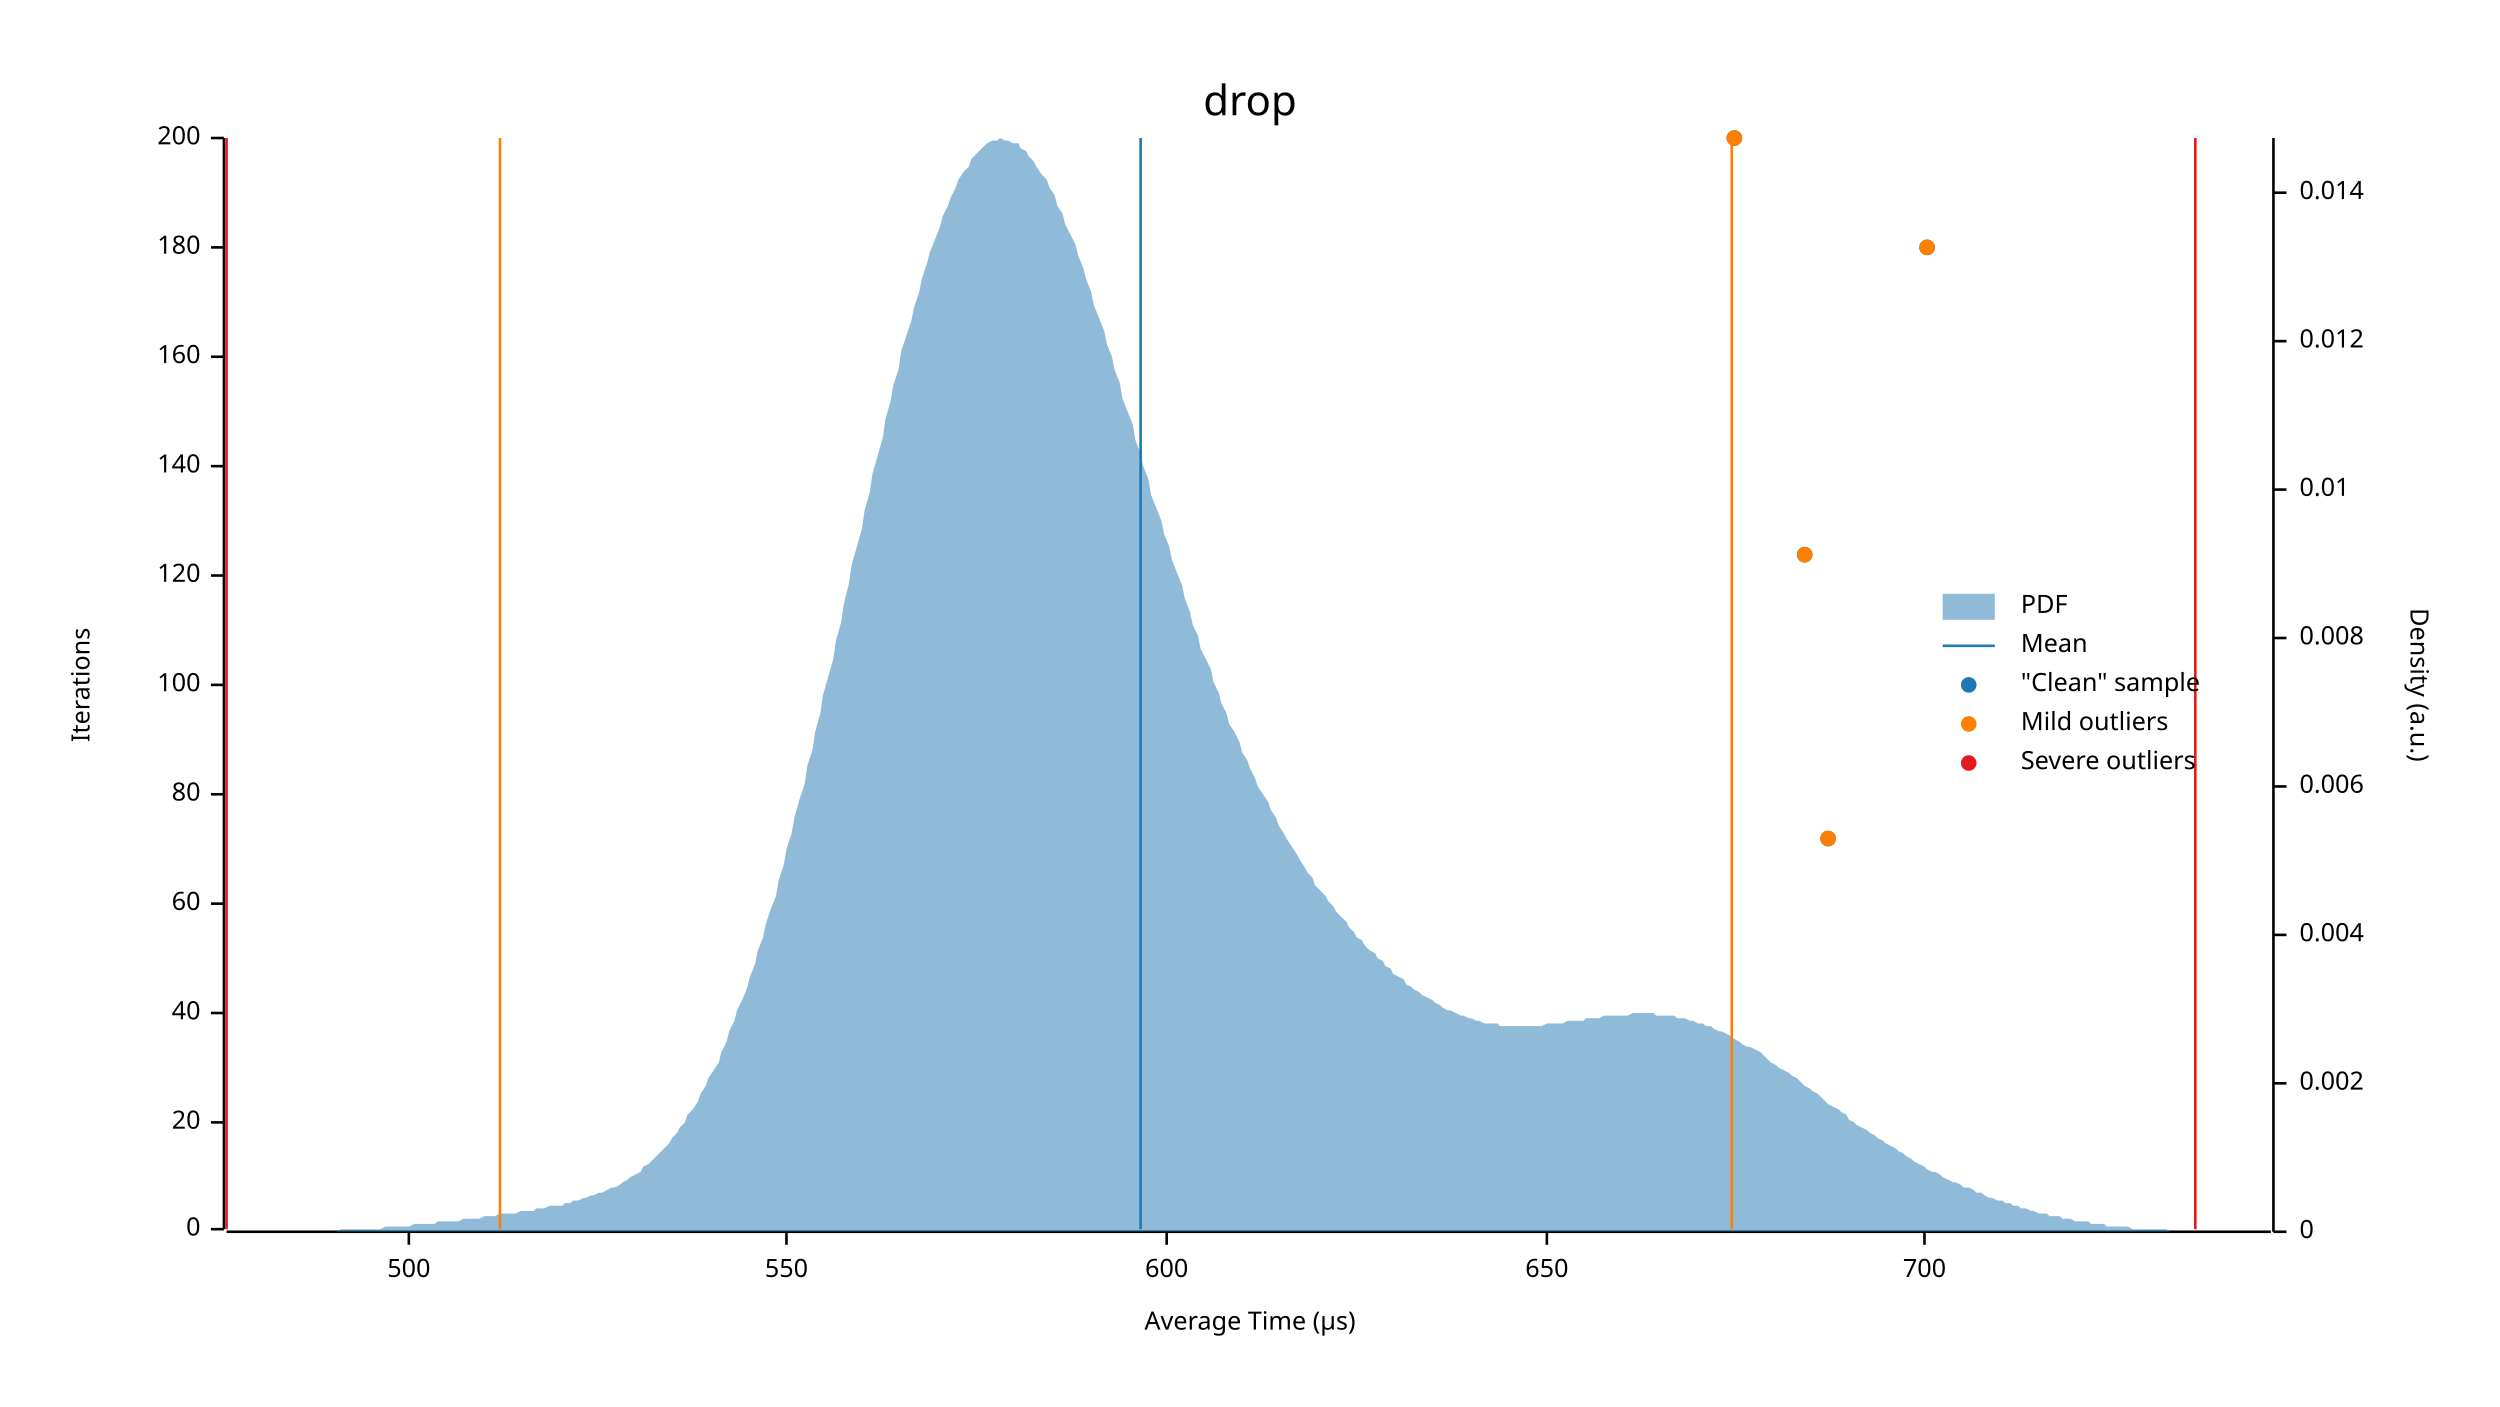
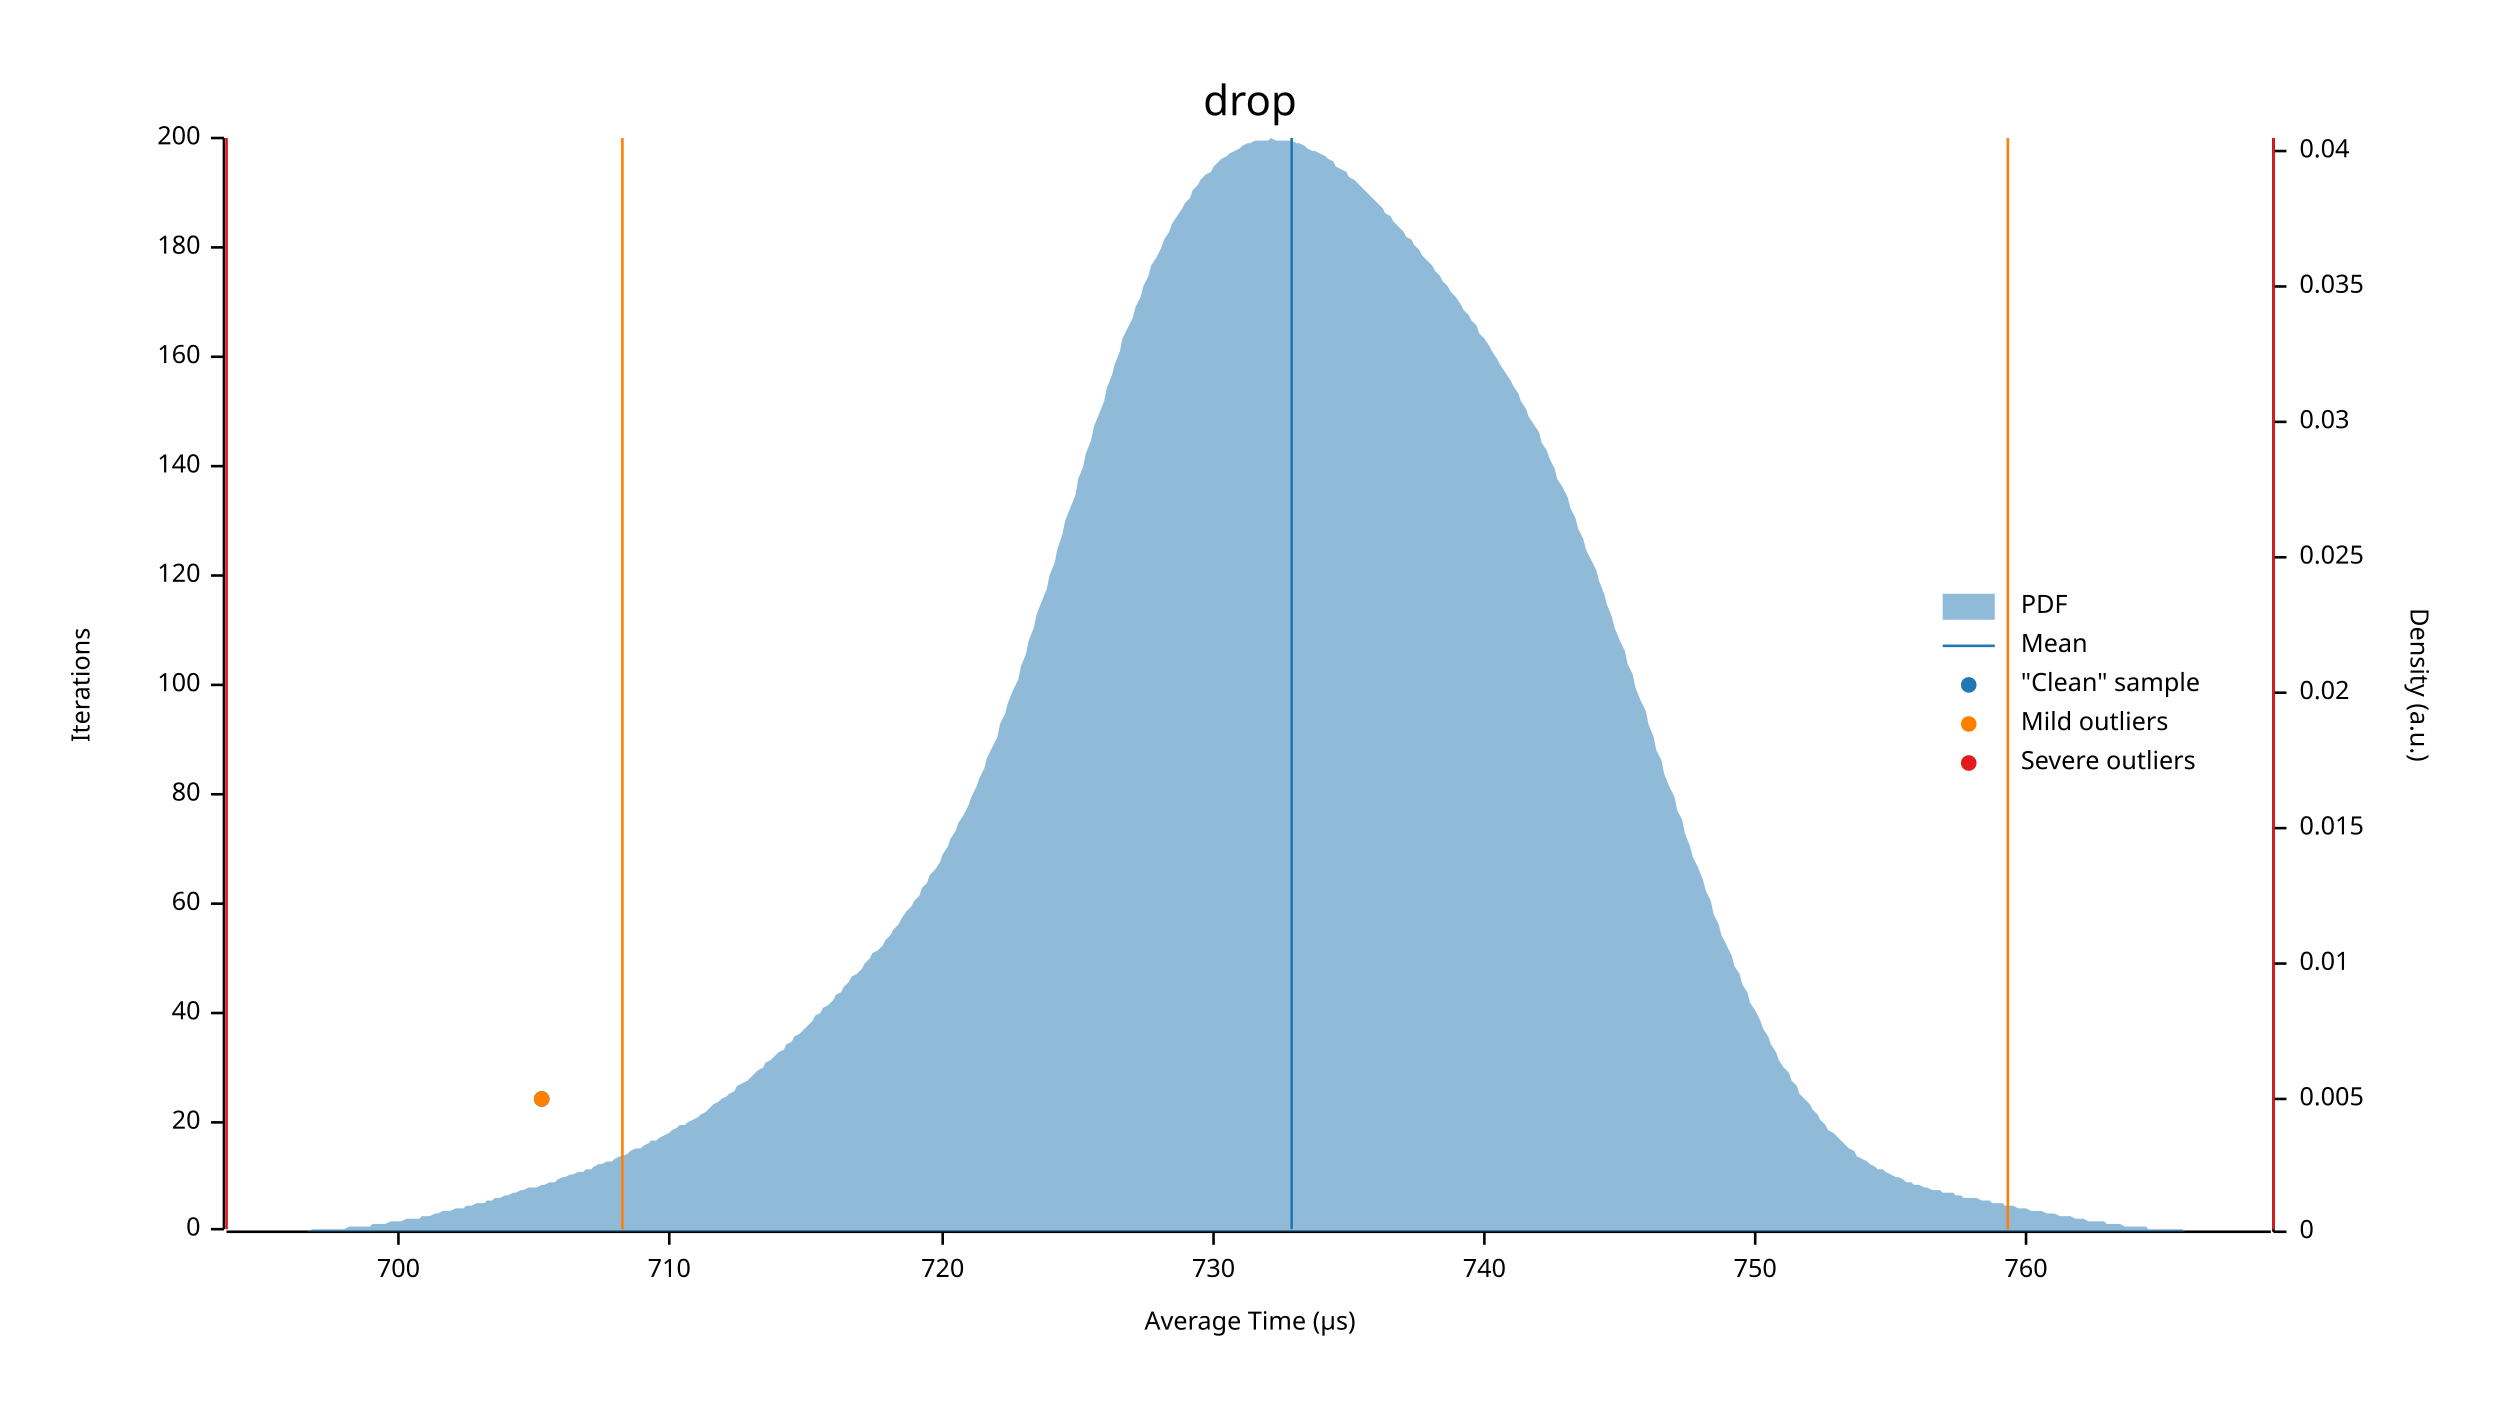
<svg xmlns="http://www.w3.org/2000/svg" width="960" height="540" viewBox="0 0 960 540">
  <text x="480" y="32" dy="0.76em" text-anchor="middle" font-family="sans-serif" font-size="16.129" opacity="1" fill="#000000">
drop
</text>
  <text x="27" y="263" dy="0.76em" text-anchor="middle" font-family="sans-serif" font-size="9.677" opacity="1" fill="#000000" transform="rotate(270, 27, 263)">
Iterations
</text>
  <text x="480" y="513" dy="-0.5ex" text-anchor="middle" font-family="sans-serif" font-size="9.677" opacity="1" fill="#000000">
Average Time (µs)
</text>
  <polyline fill="none" opacity="1" stroke="#000000" stroke-width="1" points="86,53 86,472 " />
  <text x="77" y="472" dy="0.5ex" text-anchor="end" font-family="sans-serif" font-size="9.677" opacity="1" fill="#000000">
0
</text>
  <polyline fill="none" opacity="1" stroke="#000000" stroke-width="1" points="81,472 86,472 " />
  <text x="77" y="431" dy="0.5ex" text-anchor="end" font-family="sans-serif" font-size="9.677" opacity="1" fill="#000000">
20
</text>
  <polyline fill="none" opacity="1" stroke="#000000" stroke-width="1" points="81,431 86,431 " />
  <text x="77" y="389" dy="0.5ex" text-anchor="end" font-family="sans-serif" font-size="9.677" opacity="1" fill="#000000">
40
</text>
  <polyline fill="none" opacity="1" stroke="#000000" stroke-width="1" points="81,389 86,389 " />
  <text x="77" y="347" dy="0.5ex" text-anchor="end" font-family="sans-serif" font-size="9.677" opacity="1" fill="#000000">
60
</text>
  <polyline fill="none" opacity="1" stroke="#000000" stroke-width="1" points="81,347 86,347 " />
  <text x="77" y="305" dy="0.5ex" text-anchor="end" font-family="sans-serif" font-size="9.677" opacity="1" fill="#000000">
80
</text>
  <polyline fill="none" opacity="1" stroke="#000000" stroke-width="1" points="81,305 86,305 " />
  <text x="77" y="263" dy="0.5ex" text-anchor="end" font-family="sans-serif" font-size="9.677" opacity="1" fill="#000000">
100
</text>
  <polyline fill="none" opacity="1" stroke="#000000" stroke-width="1" points="81,263 86,263 " />
  <text x="77" y="221" dy="0.5ex" text-anchor="end" font-family="sans-serif" font-size="9.677" opacity="1" fill="#000000">
120
</text>
  <polyline fill="none" opacity="1" stroke="#000000" stroke-width="1" points="81,221 86,221 " />
  <text x="77" y="179" dy="0.5ex" text-anchor="end" font-family="sans-serif" font-size="9.677" opacity="1" fill="#000000">
140
</text>
  <polyline fill="none" opacity="1" stroke="#000000" stroke-width="1" points="81,179 86,179 " />
  <text x="77" y="137" dy="0.5ex" text-anchor="end" font-family="sans-serif" font-size="9.677" opacity="1" fill="#000000">
160
</text>
  <polyline fill="none" opacity="1" stroke="#000000" stroke-width="1" points="81,137 86,137 " />
  <text x="77" y="95" dy="0.5ex" text-anchor="end" font-family="sans-serif" font-size="9.677" opacity="1" fill="#000000">
180
</text>
  <polyline fill="none" opacity="1" stroke="#000000" stroke-width="1" points="81,95 86,95 " />
  <text x="77" y="53" dy="0.5ex" text-anchor="end" font-family="sans-serif" font-size="9.677" opacity="1" fill="#000000">
200
</text>
  <polyline fill="none" opacity="1" stroke="#000000" stroke-width="1" points="81,53 86,53 " />
  <polyline fill="none" opacity="1" stroke="#000000" stroke-width="1" points="87,473 872,473 " />
-   <text x="157" y="483" dy="0.76em" text-anchor="middle" font-family="sans-serif" font-size="9.677" opacity="1" fill="#000000">
- 500
- </text>
-   <polyline fill="none" opacity="1" stroke="#000000" stroke-width="1" points="157,473 157,478 " />
-   <text x="302" y="483" dy="0.76em" text-anchor="middle" font-family="sans-serif" font-size="9.677" opacity="1" fill="#000000">
- 550
- </text>
-   <polyline fill="none" opacity="1" stroke="#000000" stroke-width="1" points="302,473 302,478 " />
-   <text x="448" y="483" dy="0.76em" text-anchor="middle" font-family="sans-serif" font-size="9.677" opacity="1" fill="#000000">
- 600
- </text>
-   <polyline fill="none" opacity="1" stroke="#000000" stroke-width="1" points="448,473 448,478 " />
-   <text x="594" y="483" dy="0.76em" text-anchor="middle" font-family="sans-serif" font-size="9.677" opacity="1" fill="#000000">
- 650
- </text>
-   <polyline fill="none" opacity="1" stroke="#000000" stroke-width="1" points="594,473 594,478 " />
-   <text x="739" y="483" dy="0.76em" text-anchor="middle" font-family="sans-serif" font-size="9.677" opacity="1" fill="#000000">
+   <text x="153" y="483" dy="0.76em" text-anchor="middle" font-family="sans-serif" font-size="9.677" opacity="1" fill="#000000">
700
</text>
-   <polyline fill="none" opacity="1" stroke="#000000" stroke-width="1" points="739,473 739,478 " />
+   <polyline fill="none" opacity="1" stroke="#000000" stroke-width="1" points="153,473 153,478 " />
+   <text x="257" y="483" dy="0.76em" text-anchor="middle" font-family="sans-serif" font-size="9.677" opacity="1" fill="#000000">
+ 710
+ </text>
+   <polyline fill="none" opacity="1" stroke="#000000" stroke-width="1" points="257,473 257,478 " />
+   <text x="362" y="483" dy="0.76em" text-anchor="middle" font-family="sans-serif" font-size="9.677" opacity="1" fill="#000000">
+ 720
+ </text>
+   <polyline fill="none" opacity="1" stroke="#000000" stroke-width="1" points="362,473 362,478 " />
+   <text x="466" y="483" dy="0.76em" text-anchor="middle" font-family="sans-serif" font-size="9.677" opacity="1" fill="#000000">
+ 730
+ </text>
+   <polyline fill="none" opacity="1" stroke="#000000" stroke-width="1" points="466,473 466,478 " />
+   <text x="570" y="483" dy="0.76em" text-anchor="middle" font-family="sans-serif" font-size="9.677" opacity="1" fill="#000000">
+ 740
+ </text>
+   <polyline fill="none" opacity="1" stroke="#000000" stroke-width="1" points="570,473 570,478 " />
+   <text x="674" y="483" dy="0.76em" text-anchor="middle" font-family="sans-serif" font-size="9.677" opacity="1" fill="#000000">
+ 750
+ </text>
+   <polyline fill="none" opacity="1" stroke="#000000" stroke-width="1" points="674,473 674,478 " />
+   <text x="778" y="483" dy="0.76em" text-anchor="middle" font-family="sans-serif" font-size="9.677" opacity="1" fill="#000000">
+ 760
+ </text>
+   <polyline fill="none" opacity="1" stroke="#000000" stroke-width="1" points="778,473 778,478 " />
  <text x="933" y="263" dy="0.76em" text-anchor="middle" font-family="sans-serif" font-size="9.677" opacity="1" fill="#000000" transform="rotate(90, 933, 263)">
Density (a.u.)
</text>
  <polyline fill="none" opacity="1" stroke="#000000" stroke-width="1" points="873,53 873,473 " />
  <text x="883" y="473" dy="0.5ex" text-anchor="start" font-family="sans-serif" font-size="9.677" opacity="1" fill="#000000">
0
</text>
  <polyline fill="none" opacity="1" stroke="#000000" stroke-width="1" points="873,473 878,473 " />
-   <text x="883" y="416" dy="0.5ex" text-anchor="start" font-family="sans-serif" font-size="9.677" opacity="1" fill="#000000">
- 0.002
+   <text x="883" y="422" dy="0.5ex" text-anchor="start" font-family="sans-serif" font-size="9.677" opacity="1" fill="#000000">
+ 0.005
</text>
-   <polyline fill="none" opacity="1" stroke="#000000" stroke-width="1" points="873,416 878,416 " />
-   <text x="883" y="359" dy="0.5ex" text-anchor="start" font-family="sans-serif" font-size="9.677" opacity="1" fill="#000000">
- 0.004
- </text>
-   <polyline fill="none" opacity="1" stroke="#000000" stroke-width="1" points="873,359 878,359 " />
-   <text x="883" y="302" dy="0.5ex" text-anchor="start" font-family="sans-serif" font-size="9.677" opacity="1" fill="#000000">
- 0.006
- </text>
-   <polyline fill="none" opacity="1" stroke="#000000" stroke-width="1" points="873,302 878,302 " />
-   <text x="883" y="245" dy="0.5ex" text-anchor="start" font-family="sans-serif" font-size="9.677" opacity="1" fill="#000000">
- 0.008
- </text>
-   <polyline fill="none" opacity="1" stroke="#000000" stroke-width="1" points="873,245 878,245 " />
-   <text x="883" y="188" dy="0.5ex" text-anchor="start" font-family="sans-serif" font-size="9.677" opacity="1" fill="#000000">
+   <polyline fill="none" opacity="1" stroke="#000000" stroke-width="1" points="873,422 878,422 " />
+   <text x="883" y="370" dy="0.5ex" text-anchor="start" font-family="sans-serif" font-size="9.677" opacity="1" fill="#000000">
0.01
</text>
-   <polyline fill="none" opacity="1" stroke="#000000" stroke-width="1" points="873,188 878,188 " />
-   <text x="883" y="131" dy="0.5ex" text-anchor="start" font-family="sans-serif" font-size="9.677" opacity="1" fill="#000000">
- 0.012
+   <polyline fill="none" opacity="1" stroke="#000000" stroke-width="1" points="873,370 878,370 " />
+   <text x="883" y="318" dy="0.5ex" text-anchor="start" font-family="sans-serif" font-size="9.677" opacity="1" fill="#000000">
+ 0.015
</text>
-   <polyline fill="none" opacity="1" stroke="#000000" stroke-width="1" points="873,131 878,131 " />
-   <text x="883" y="74" dy="0.5ex" text-anchor="start" font-family="sans-serif" font-size="9.677" opacity="1" fill="#000000">
- 0.014
+   <polyline fill="none" opacity="1" stroke="#000000" stroke-width="1" points="873,318 878,318 " />
+   <text x="883" y="266" dy="0.5ex" text-anchor="start" font-family="sans-serif" font-size="9.677" opacity="1" fill="#000000">
+ 0.02
</text>
-   <polyline fill="none" opacity="1" stroke="#000000" stroke-width="1" points="873,74 878,74 " />
-   <polygon opacity="0.5" fill="#1F78B4" points="87,473 88,473 90,473 91,473 93,473 94,473 96,473 98,473 99,473 101,473 102,473 104,473 105,473 107,473 109,473 110,473 112,473 113,473 115,473 116,473 118,473 120,473 121,473 123,473 124,473 126,473 127,473 129,473 131,472 132,472 134,472 135,472 137,472 138,472 140,472 142,472 143,472 145,472 146,472 148,471 150,471 151,471 153,471 154,471 156,471 157,471 159,470 161,470 162,470 164,470 165,470 167,470 168,469 170,469 172,469 173,469 175,469 176,469 178,468 179,468 181,468 183,468 184,468 186,467 187,467 189,467 190,467 192,466 194,466 195,466 197,466 198,466 200,465 201,465 203,465 205,465 206,464 208,464 209,464 211,463 213,463 214,463 216,463 217,462 219,462 220,461 222,461 224,460 225,460 227,459 228,459 230,458 231,458 233,457 235,456 236,456 238,455 239,454 241,453 242,452 244,451 246,450 247,448 249,447 250,446 252,444 253,443 255,441 257,439 258,437 260,435 261,433 263,431 264,428 266,426 268,423 269,420 271,417 272,414 274,411 276,408 277,404 279,400 280,396 282,392 283,388 285,384 287,379 288,375 290,370 291,365 293,360 294,355 296,349 298,344 299,338 301,332 302,326 304,320 305,314 307,307 309,301 310,294 312,288 313,281 315,274 316,267 318,260 320,253 321,246 323,239 324,232 326,224 327,217 329,210 331,203 332,196 334,189 335,182 337,175 339,168 340,161 342,154 343,148 345,142 346,135 348,129 350,123 351,118 353,112 354,107 356,101 357,97 359,92 361,87 362,83 364,79 365,76 367,72 368,69 370,66 372,64 373,61 375,59 376,58 378,56 379,55 381,54 383,54 384,53 386,54 387,54 389,55 391,55 392,57 394,58 395,60 397,62 398,64 400,67 402,69 403,72 405,75 406,79 408,82 409,86 411,90 413,94 414,98 416,103 417,107 419,112 420,117 422,122 424,127 425,132 427,137 428,142 430,147 431,153 433,158 435,163 436,169 438,174 439,179 441,184 442,190 444,195 446,200 447,205 449,210 450,215 452,220 454,225 455,230 457,235 458,240 460,244 461,249 463,253 465,257 466,262 468,266 469,270 471,274 472,278 474,281 476,285 477,289 479,292 480,295 482,299 483,302 485,305 487,308 488,311 490,314 491,317 493,320 494,322 496,325 498,328 499,330 501,333 502,335 504,337 505,340 507,342 509,344 510,346 512,348 513,350 515,352 517,354 518,356 520,358 521,360 523,361 524,363 526,365 528,366 529,368 531,369 532,371 534,372 535,374 537,375 539,376 540,378 542,379 543,380 545,381 546,382 548,383 550,384 551,385 553,386 554,387 556,388 557,388 559,389 561,390 562,390 564,391 565,391 567,392 568,392 570,393 572,393 573,393 575,393 576,394 578,394 580,394 581,394 583,394 584,394 586,394 587,394 589,394 591,394 592,394 594,393 595,393 597,393 598,393 600,393 602,392 603,392 605,392 606,392 608,392 609,391 611,391 613,391 614,391 616,390 617,390 619,390 620,390 622,390 624,390 625,390 627,389 628,389 630,389 632,389 633,389 635,389 636,390 638,390 639,390 641,390 643,390 644,391 646,391 647,391 649,392 650,392 652,393 654,393 655,394 657,394 658,395 660,396 661,396 663,397 665,398 666,399 668,400 669,401 671,402 672,402 674,403 676,404 677,405 679,407 680,408 682,409 683,410 685,411 687,412 688,413 690,414 691,415 693,417 695,418 696,419 698,420 699,421 701,423 702,424 704,425 706,426 707,427 709,428 710,430 712,431 713,432 715,433 717,434 718,435 720,436 721,437 723,438 724,439 726,440 728,441 729,442 731,443 732,444 734,445 735,446 737,447 739,448 740,449 742,450 743,450 745,451 746,452 748,453 750,454 751,454 753,455 754,456 756,456 758,457 759,458 761,458 762,459 764,460 765,460 767,461 769,461 770,462 772,462 773,463 775,463 776,464 778,464 780,465 781,465 783,466 784,466 786,466 787,467 789,467 791,467 792,468 794,468 795,468 797,469 798,469 800,469 802,469 803,470 805,470 806,470 808,470 809,471 811,471 813,471 814,471 816,471 817,471 819,472 821,472 822,472 824,472 825,472 827,472 828,472 830,472 832,472 833,473 835,473 836,473 838,473 839,473 841,473 843,473 844,473 846,473 847,473 849,473 850,473 852,473 854,473 855,473 857,473 858,473 860,473 861,473 863,473 865,473 866,473 868,473 869,473 871,473 873,473 873,473 87,473 " />
-   <polyline fill="none" opacity="1" stroke="#1F78B4" stroke-width="1" points="438,472 438,53 " />
-   <polyline fill="none" opacity="1" stroke="#FF7F00" stroke-width="1" points="192,472 192,53 " />
-   <polyline fill="none" opacity="1" stroke="#FF7F00" stroke-width="1" points="665,472 665,53 " />
+   <polyline fill="none" opacity="1" stroke="#000000" stroke-width="1" points="873,266 878,266 " />
+   <text x="883" y="214" dy="0.5ex" text-anchor="start" font-family="sans-serif" font-size="9.677" opacity="1" fill="#000000">
+ 0.025
+ </text>
+   <polyline fill="none" opacity="1" stroke="#000000" stroke-width="1" points="873,214 878,214 " />
+   <text x="883" y="162" dy="0.5ex" text-anchor="start" font-family="sans-serif" font-size="9.677" opacity="1" fill="#000000">
+ 0.03
+ </text>
+   <polyline fill="none" opacity="1" stroke="#000000" stroke-width="1" points="873,162 878,162 " />
+   <text x="883" y="110" dy="0.5ex" text-anchor="start" font-family="sans-serif" font-size="9.677" opacity="1" fill="#000000">
+ 0.035
+ </text>
+   <polyline fill="none" opacity="1" stroke="#000000" stroke-width="1" points="873,110 878,110 " />
+   <text x="883" y="58" dy="0.5ex" text-anchor="start" font-family="sans-serif" font-size="9.677" opacity="1" fill="#000000">
+ 0.04
+ </text>
+   <polyline fill="none" opacity="1" stroke="#000000" stroke-width="1" points="873,58 878,58 " />
+   <polygon opacity="0.5" fill="#1F78B4" points="87,473 88,473 90,473 91,473 93,473 94,473 96,473 98,473 99,473 101,473 102,473 104,473 105,473 107,473 109,473 110,473 112,473 113,473 115,473 116,473 118,473 120,472 121,472 123,472 124,472 126,472 127,472 129,472 131,472 132,472 134,471 135,471 137,471 138,471 140,471 142,471 143,470 145,470 146,470 148,470 150,469 151,469 153,469 154,469 156,468 157,468 159,468 161,468 162,467 164,467 165,467 167,466 168,466 170,465 172,465 173,465 175,464 176,464 178,464 179,463 181,463 183,462 184,462 186,462 187,461 189,461 190,460 192,460 194,459 195,459 197,458 198,458 200,457 201,457 203,456 205,456 206,456 208,455 209,455 211,454 213,454 214,453 216,452 217,452 219,451 220,451 222,450 224,450 225,449 227,449 228,448 230,447 231,447 233,446 235,446 236,445 238,444 239,444 241,443 242,442 244,441 246,441 247,440 249,439 250,438 252,438 253,437 255,436 257,435 258,434 260,433 261,432 263,432 264,431 266,430 268,429 269,428 271,427 272,426 274,424 276,423 277,422 279,421 280,420 282,419 283,417 285,416 287,415 288,414 290,412 291,411 293,410 294,408 296,407 298,405 299,404 301,403 302,401 304,400 305,398 307,397 309,395 310,394 312,392 313,390 315,389 316,387 318,386 320,384 321,382 323,381 324,379 326,377 327,375 329,374 331,372 332,370 334,368 335,366 337,365 339,363 340,361 342,359 343,357 345,355 346,353 348,350 350,348 351,346 353,344 354,341 356,339 357,336 359,334 361,331 362,328 364,325 365,322 367,319 368,316 370,313 372,309 373,306 375,302 376,299 378,295 379,291 381,287 383,283 384,278 386,274 387,270 389,265 391,261 392,256 394,251 395,246 397,241 398,236 400,231 402,226 403,221 405,216 406,211 408,205 409,200 411,195 413,190 414,184 416,179 417,174 419,169 420,164 422,159 424,154 425,149 427,144 428,140 430,135 431,130 433,126 435,122 436,118 438,114 439,110 441,106 442,102 444,99 446,95 447,92 449,89 450,86 452,83 454,80 455,78 457,76 458,73 460,71 461,69 463,67 465,66 466,64 468,62 469,61 471,60 472,59 474,58 476,57 477,56 479,55 480,55 482,54 483,54 485,54 487,54 488,53 490,54 491,54 493,54 494,54 496,54 498,55 499,55 501,56 502,57 504,58 505,58 507,59 509,60 510,61 512,62 513,64 515,65 517,66 518,68 520,69 521,70 523,72 524,73 526,75 528,77 529,78 531,80 532,82 534,83 535,85 537,87 539,89 540,91 542,92 543,94 545,96 546,98 548,100 550,102 551,104 553,106 554,108 556,110 557,112 559,114 561,117 562,119 564,121 565,123 567,125 568,128 570,130 572,133 573,135 575,138 576,140 578,143 580,146 581,148 583,151 584,154 586,157 587,160 589,163 591,166 592,170 594,173 595,176 597,180 598,184 600,187 602,191 603,195 605,199 606,203 608,207 609,211 611,215 613,219 614,223 616,228 617,232 619,237 620,241 622,246 624,250 625,255 627,259 628,264 630,269 632,273 633,278 635,283 636,288 638,292 639,297 641,302 643,306 644,311 646,315 647,320 649,325 650,329 652,333 654,338 655,342 657,346 658,351 660,355 661,359 663,363 665,367 666,371 668,374 669,378 671,381 672,385 674,388 676,392 677,395 679,398 680,401 682,404 683,407 685,410 687,412 688,415 690,417 691,420 693,422 695,424 696,426 698,428 699,430 701,432 702,434 704,435 706,437 707,438 709,440 710,441 712,442 713,444 715,445 717,446 718,447 720,448 721,449 723,449 724,450 726,451 728,452 729,452 731,453 732,454 734,454 735,455 737,455 739,456 740,456 742,457 743,457 745,457 746,458 748,458 750,458 751,459 753,459 754,460 756,460 758,460 759,460 761,461 762,461 764,461 765,462 767,462 769,462 770,463 772,463 773,463 775,464 776,464 778,464 780,465 781,465 783,465 784,465 786,466 787,466 789,466 791,467 792,467 794,467 795,467 797,468 798,468 800,468 802,469 803,469 805,469 806,469 808,469 809,470 811,470 813,470 814,470 816,471 817,471 819,471 821,471 822,471 824,471 825,472 827,472 828,472 830,472 832,472 833,472 835,472 836,472 838,472 839,473 841,473 843,473 844,473 846,473 847,473 849,473 850,473 852,473 854,473 855,473 857,473 858,473 860,473 861,473 863,473 865,473 866,473 868,473 869,473 871,473 873,473 873,473 87,473 " />
+   <polyline fill="none" opacity="1" stroke="#1F78B4" stroke-width="1" points="496,472 496,53 " />
+   <polyline fill="none" opacity="1" stroke="#FF7F00" stroke-width="1" points="239,472 239,53 " />
+   <polyline fill="none" opacity="1" stroke="#FF7F00" stroke-width="1" points="771,472 771,53 " />
  <polyline fill="none" opacity="1" stroke="#E31A1C" stroke-width="1" points="87,472 87,53 " />
-   <polyline fill="none" opacity="1" stroke="#E31A1C" stroke-width="1" points="843,472 843,53 " />
-   <circle cx="702" cy="322" r="3" opacity="1" fill="#1F78B4" stroke="none" stroke-width="1" />
-   <circle cx="693" cy="213" r="3" opacity="1" fill="#1F78B4" stroke="none" stroke-width="1" />
-   <circle cx="740" cy="95" r="3" opacity="1" fill="#1F78B4" stroke="none" stroke-width="1" />
-   <circle cx="666" cy="53" r="3" opacity="1" fill="#1F78B4" stroke="none" stroke-width="1" />
-   <circle cx="702" cy="322" r="3" opacity="1" fill="#FF7F00" stroke="none" stroke-width="1" />
-   <circle cx="693" cy="213" r="3" opacity="1" fill="#FF7F00" stroke="none" stroke-width="1" />
-   <circle cx="740" cy="95" r="3" opacity="1" fill="#FF7F00" stroke="none" stroke-width="1" />
-   <circle cx="666" cy="53" r="3" opacity="1" fill="#FF7F00" stroke="none" stroke-width="1" />
+   <polyline fill="none" opacity="1" stroke="#E31A1C" stroke-width="1" points="873,472 873,53 " />
+   <circle cx="208" cy="422" r="3" opacity="1" fill="#1F78B4" stroke="none" stroke-width="1" />
+   <circle cx="208" cy="422" r="3" opacity="1" fill="#FF7F00" stroke="none" stroke-width="1" />
  <text x="776" y="228" dy="0.76em" text-anchor="start" font-family="sans-serif" font-size="9.677" opacity="1" fill="#000000">
PDF
</text>
  <text x="776" y="243" dy="0.76em" text-anchor="start" font-family="sans-serif" font-size="9.677" opacity="1" fill="#000000">
Mean
</text>
  <text x="776" y="258" dy="0.76em" text-anchor="start" font-family="sans-serif" font-size="9.677" opacity="1" fill="#000000">
"Clean" sample
</text>
  <text x="776" y="273" dy="0.76em" text-anchor="start" font-family="sans-serif" font-size="9.677" opacity="1" fill="#000000">
Mild outliers
</text>
  <text x="776" y="288" dy="0.76em" text-anchor="start" font-family="sans-serif" font-size="9.677" opacity="1" fill="#000000">
Severe outliers
</text>
  <rect x="746" y="228" width="20" height="10" opacity="0.5" fill="#1F78B4" stroke="none" />
  <polyline fill="none" opacity="1" stroke="#1F78B4" stroke-width="1" points="746,248 766,248 " />
  <circle cx="756" cy="263" r="3" opacity="1" fill="#1F78B4" stroke="none" stroke-width="1" />
  <circle cx="756" cy="278" r="3" opacity="1" fill="#FF7F00" stroke="none" stroke-width="1" />
  <circle cx="756" cy="293" r="3" opacity="1" fill="#E31A1C" stroke="none" stroke-width="1" />
</svg>
